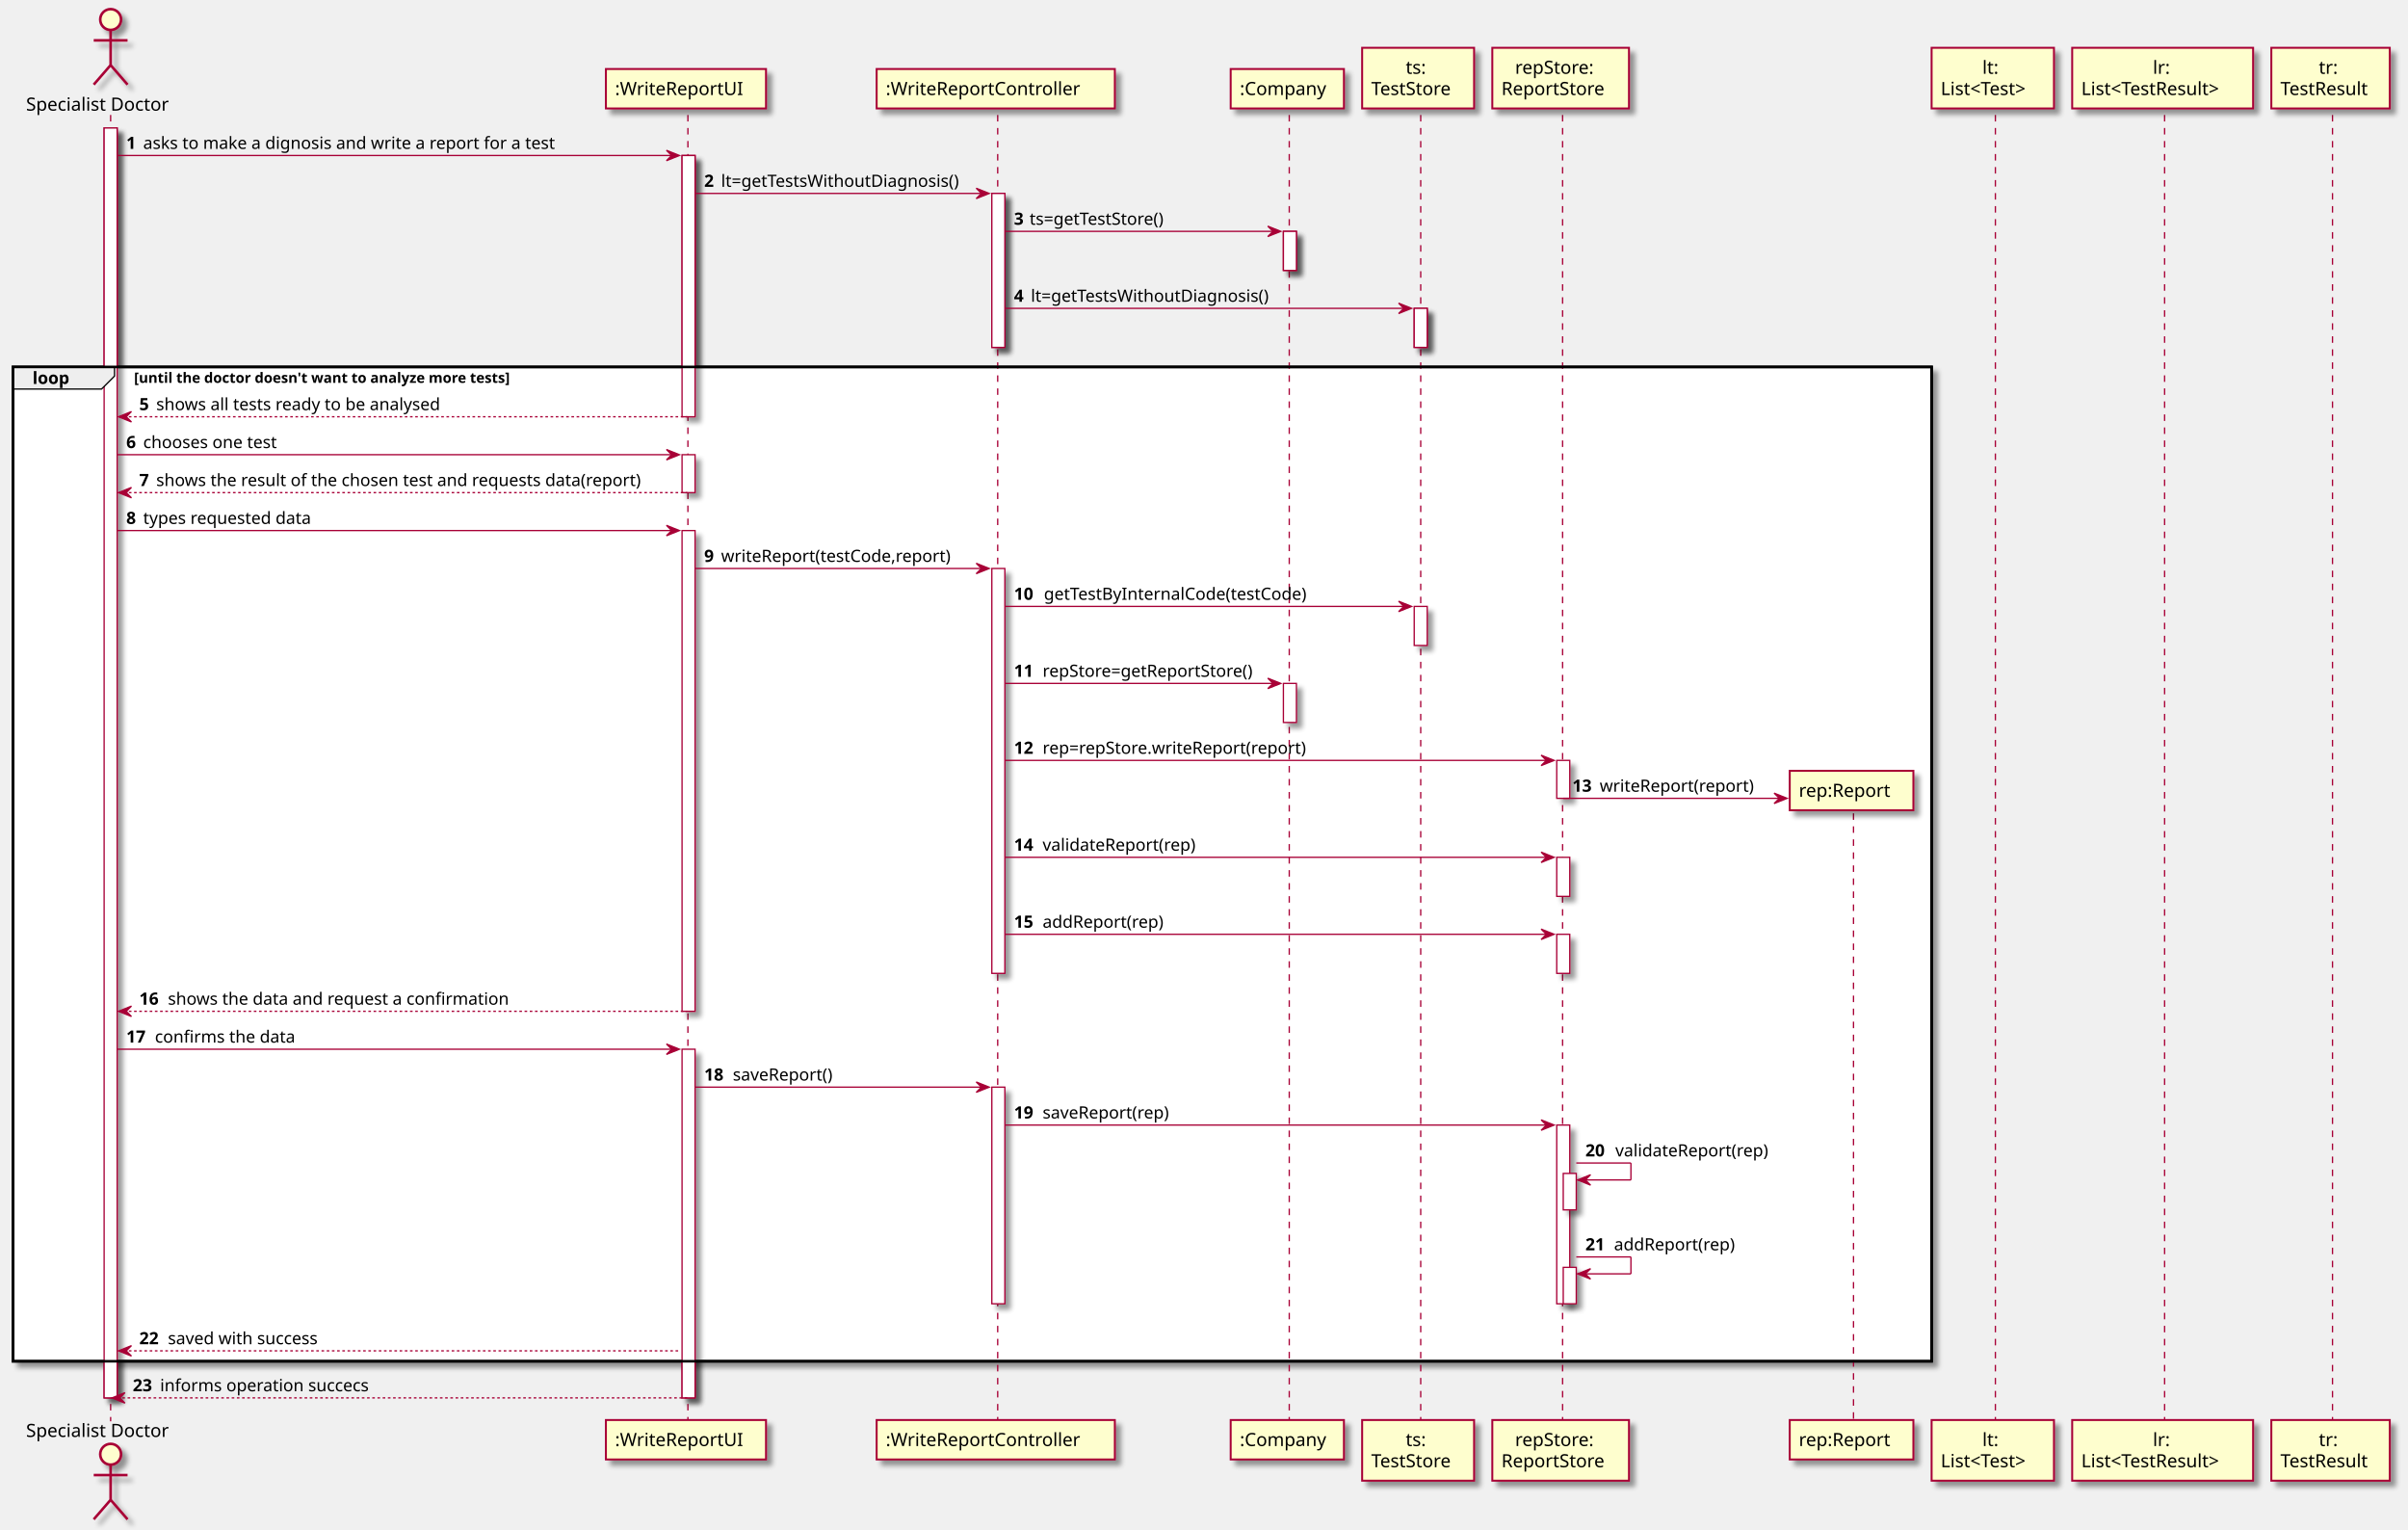
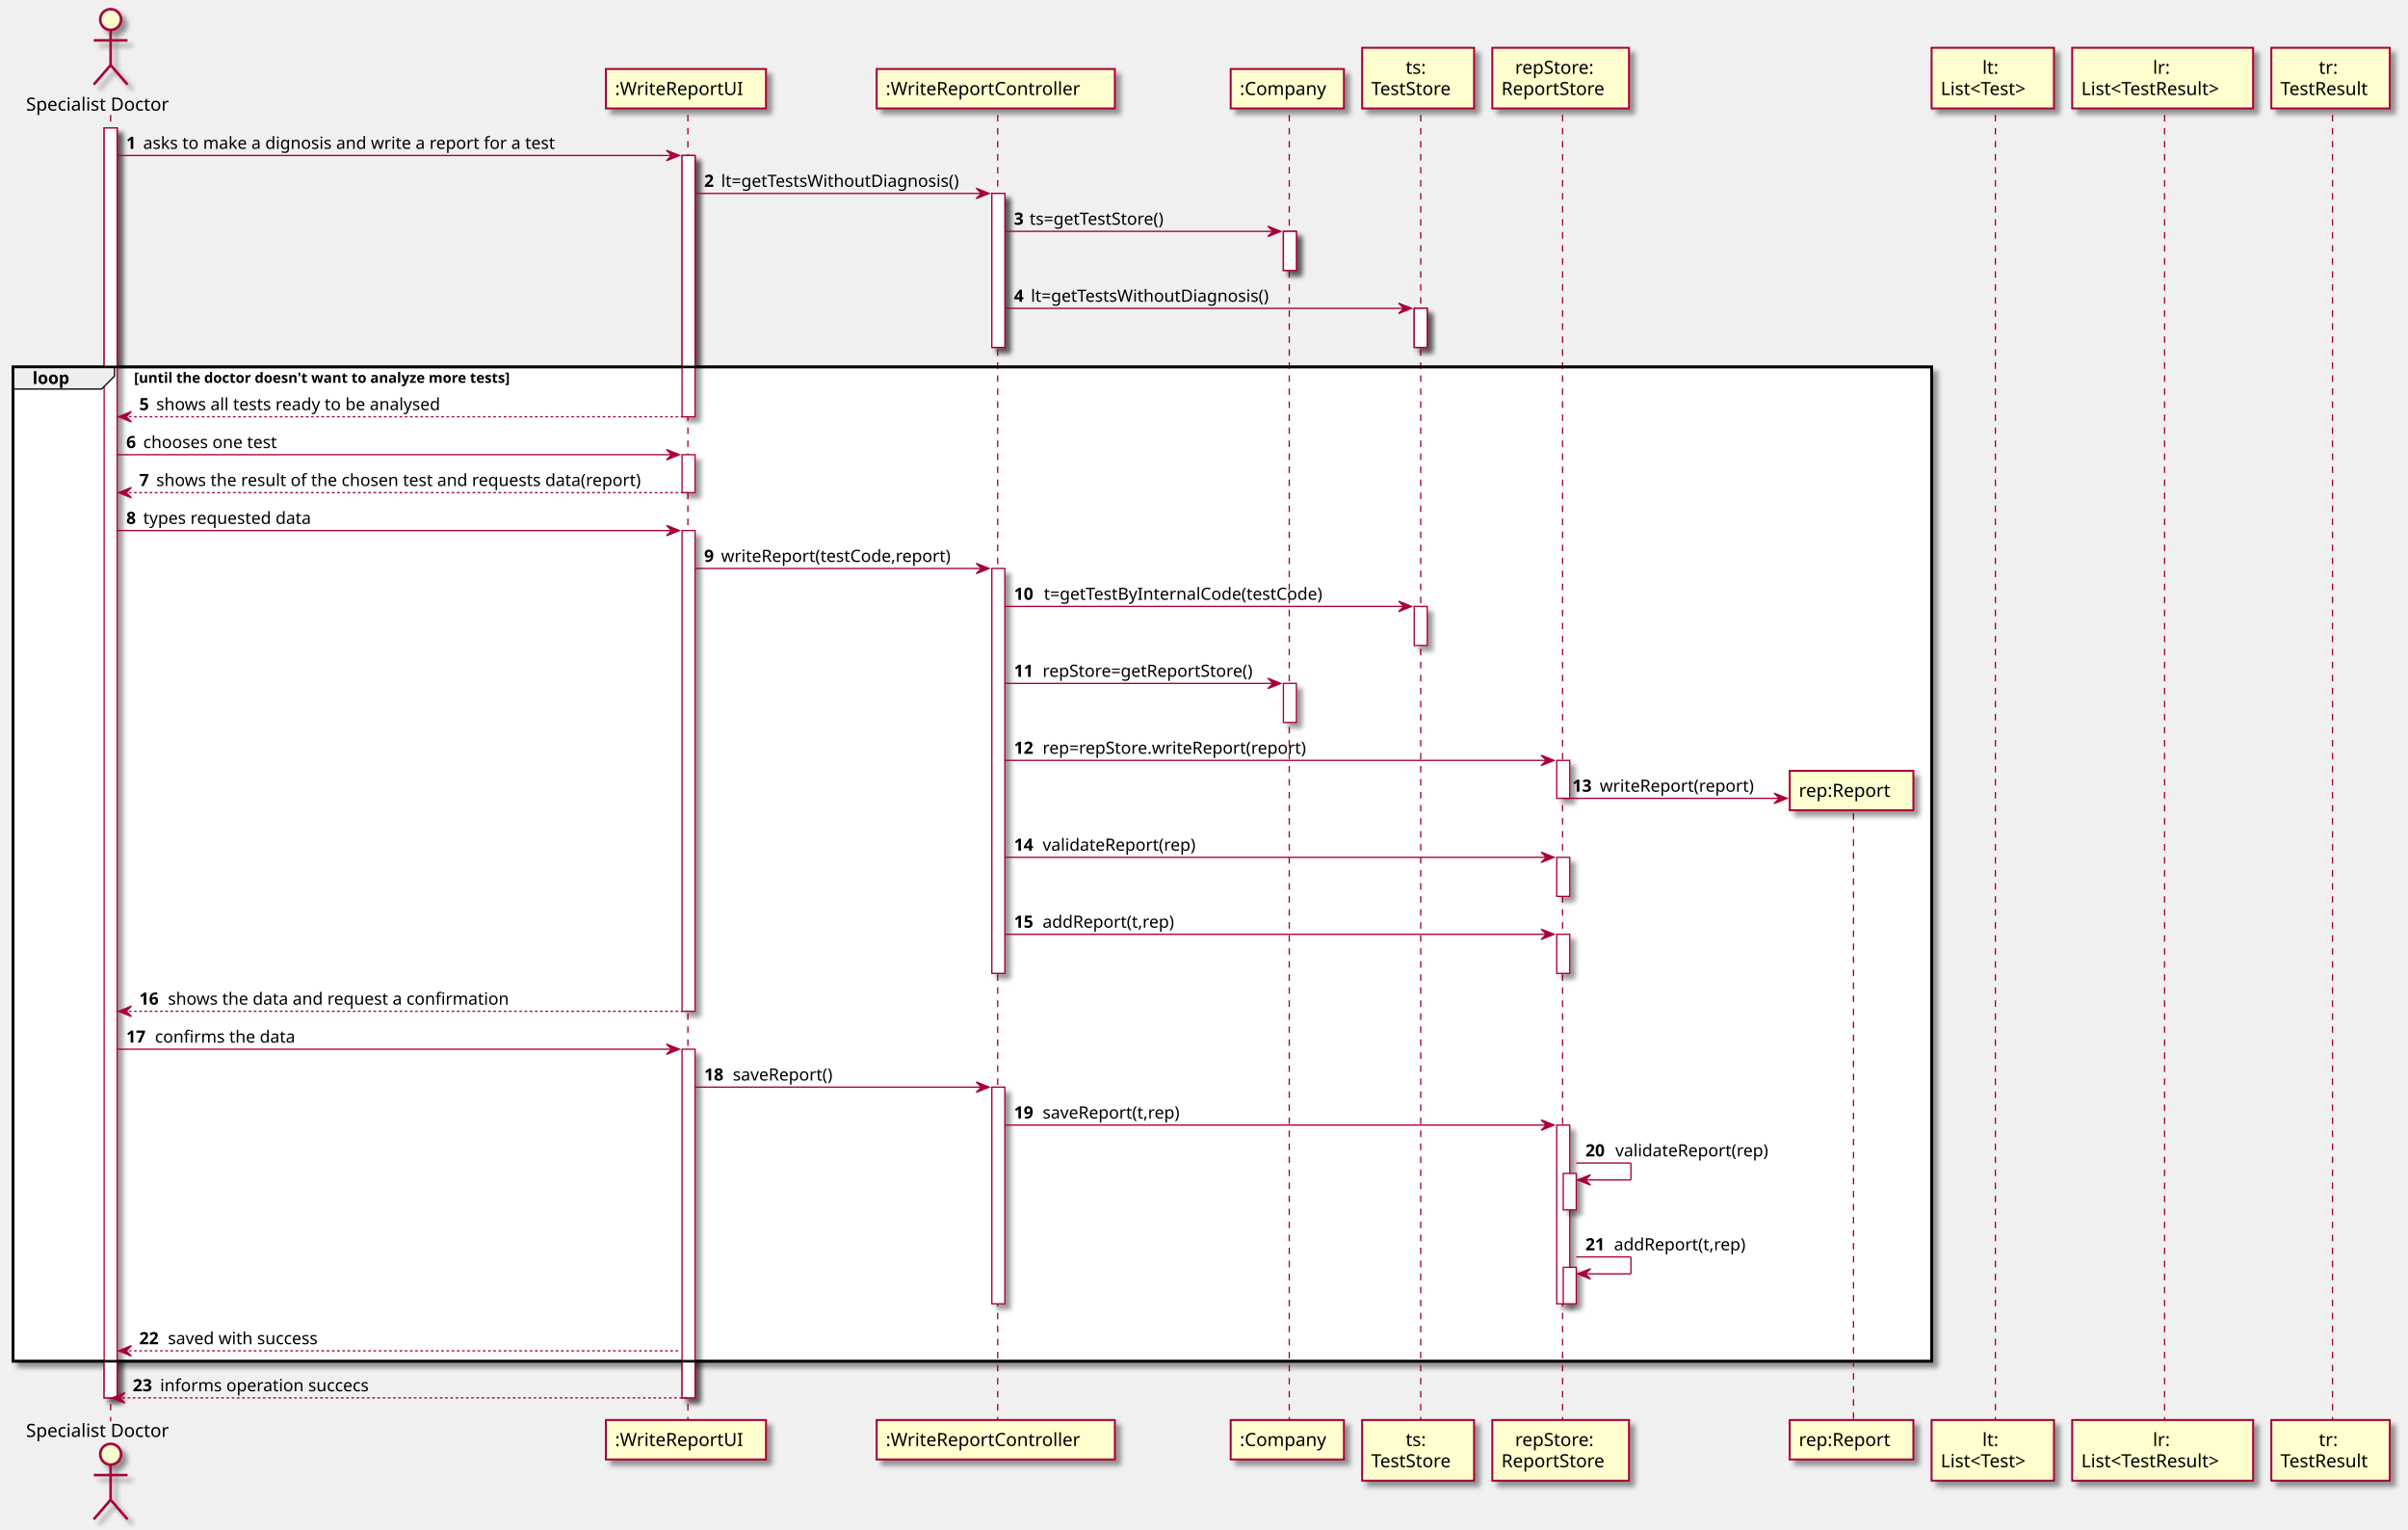
<svg xmlns="http://www.w3.org/2000/svg" contentScriptType="application/ecmascript" contentStyleType="text/css" height="1175px" preserveAspectRatio="none" style="width:1850px;height:1175px;background:#FFFFFF;" version="1.1" viewBox="0 0 1850 1175" width="1850px" zoomAndPan="magnify">
  <defs>
-     <filter height="300%" id="fpc0gj5ghxiig" width="300%" x="-1" y="-1">
+     <filter height="300%" id="f15cogmrwawliv" width="300%" x="-1" y="-1">
      <feGaussianBlur result="blurOut" stdDeviation="2.0" />
      <feColorMatrix in="blurOut" result="blurOut2" type="matrix" values="0 0 0 0 0 0 0 0 0 0 0 0 0 0 0 0 0 0 .4 0" />
      <feOffset dx="4.0" dy="4.0" in="blurOut2" result="blurOut3" />
      <feBlend in="SourceGraphic" in2="blurOut3" mode="normal" />
    </filter>
  </defs>
  <g>
-     <rect fill="#FFFFFF" filter="url(#fpc0gj5ghxiig)" height="975.352" style="stroke:#A80036;stroke-width:1.0;" width="10" x="80" y="98.297" />
-     <rect fill="#FFFFFF" filter="url(#fpc0gj5ghxiig)" height="200.664" style="stroke:#A80036;stroke-width:1.0;" width="10" x="524" y="119.43" />
-     <rect fill="#FFFFFF" filter="url(#fpc0gj5ghxiig)" height="29.133" style="stroke:#A80036;stroke-width:1.0;" width="10" x="524" y="349.227" />
-     <rect fill="#FFFFFF" filter="url(#fpc0gj5ghxiig)" height="369.227" style="stroke:#A80036;stroke-width:1.0;" width="10" x="524" y="407.492" />
-     <rect fill="#FFFFFF" filter="url(#fpc0gj5ghxiig)" height="267.797" style="stroke:#A80036;stroke-width:1.0;" width="10" x="524" y="805.852" />
-     <rect fill="#FFFFFF" filter="url(#fpc0gj5ghxiig)" height="118.266" style="stroke:#A80036;stroke-width:1.0;" width="10" x="762" y="148.562" />
-     <rect fill="#FFFFFF" filter="url(#fpc0gj5ghxiig)" height="310.961" style="stroke:#A80036;stroke-width:1.0;" width="10" x="762" y="436.625" />
-     <rect fill="#FFFFFF" filter="url(#fpc0gj5ghxiig)" height="166.398" style="stroke:#A80036;stroke-width:1.0;" width="10" x="762" y="834.984" />
-     <rect fill="#FFFFFF" filter="url(#fpc0gj5ghxiig)" height="30" style="stroke:#A80036;stroke-width:1.0;" width="10" x="986" y="177.695" />
-     <rect fill="#FFFFFF" filter="url(#fpc0gj5ghxiig)" height="30" style="stroke:#A80036;stroke-width:1.0;" width="10" x="986" y="524.891" />
-     <rect fill="#FFFFFF" filter="url(#fpc0gj5ghxiig)" height="30" style="stroke:#A80036;stroke-width:1.0;" width="10" x="1086.5" y="236.828" />
-     <rect fill="#FFFFFF" filter="url(#fpc0gj5ghxiig)" height="30" style="stroke:#A80036;stroke-width:1.0;" width="10" x="1086.5" y="465.758" />
-     <rect fill="#FFFFFF" filter="url(#fpc0gj5ghxiig)" height="29.133" style="stroke:#A80036;stroke-width:1.0;" width="10" x="1196" y="584.023" />
-     <rect fill="#FFFFFF" filter="url(#fpc0gj5ghxiig)" height="30" style="stroke:#A80036;stroke-width:1.0;" width="10" x="1196" y="658.453" />
-     <rect fill="#FFFFFF" filter="url(#fpc0gj5ghxiig)" height="30" style="stroke:#A80036;stroke-width:1.0;" width="10" x="1196" y="717.586" />
-     <rect fill="#FFFFFF" filter="url(#fpc0gj5ghxiig)" height="137.266" style="stroke:#A80036;stroke-width:1.0;" width="10" x="1196" y="864.117" />
-     <rect fill="#FFFFFF" filter="url(#fpc0gj5ghxiig)" height="28" style="stroke:#A80036;stroke-width:1.0;" width="10" x="1201" y="901.25" />
-     <rect fill="#FFFFFF" filter="url(#fpc0gj5ghxiig)" height="28" style="stroke:#A80036;stroke-width:1.0;" width="10" x="1201" y="973.383" />
-     <rect fill="#FFFFFF" filter="url(#fpc0gj5ghxiig)" height="763.688" style="stroke:#000000;stroke-width:2.0;" width="1474" x="10" y="281.828" />
+     <rect fill="#FFFFFF" filter="url(#f15cogmrwawliv)" height="975.352" style="stroke:#A80036;stroke-width:1.0;" width="10" x="80" y="98.297" />
+     <rect fill="#FFFFFF" filter="url(#f15cogmrwawliv)" height="200.664" style="stroke:#A80036;stroke-width:1.0;" width="10" x="524" y="119.43" />
+     <rect fill="#FFFFFF" filter="url(#f15cogmrwawliv)" height="29.133" style="stroke:#A80036;stroke-width:1.0;" width="10" x="524" y="349.227" />
+     <rect fill="#FFFFFF" filter="url(#f15cogmrwawliv)" height="369.227" style="stroke:#A80036;stroke-width:1.0;" width="10" x="524" y="407.492" />
+     <rect fill="#FFFFFF" filter="url(#f15cogmrwawliv)" height="267.797" style="stroke:#A80036;stroke-width:1.0;" width="10" x="524" y="805.852" />
+     <rect fill="#FFFFFF" filter="url(#f15cogmrwawliv)" height="118.266" style="stroke:#A80036;stroke-width:1.0;" width="10" x="762" y="148.562" />
+     <rect fill="#FFFFFF" filter="url(#f15cogmrwawliv)" height="310.961" style="stroke:#A80036;stroke-width:1.0;" width="10" x="762" y="436.625" />
+     <rect fill="#FFFFFF" filter="url(#f15cogmrwawliv)" height="166.398" style="stroke:#A80036;stroke-width:1.0;" width="10" x="762" y="834.984" />
+     <rect fill="#FFFFFF" filter="url(#f15cogmrwawliv)" height="30" style="stroke:#A80036;stroke-width:1.0;" width="10" x="986" y="177.695" />
+     <rect fill="#FFFFFF" filter="url(#f15cogmrwawliv)" height="30" style="stroke:#A80036;stroke-width:1.0;" width="10" x="986" y="524.891" />
+     <rect fill="#FFFFFF" filter="url(#f15cogmrwawliv)" height="30" style="stroke:#A80036;stroke-width:1.0;" width="10" x="1086.5" y="236.828" />
+     <rect fill="#FFFFFF" filter="url(#f15cogmrwawliv)" height="30" style="stroke:#A80036;stroke-width:1.0;" width="10" x="1086.5" y="465.758" />
+     <rect fill="#FFFFFF" filter="url(#f15cogmrwawliv)" height="29.133" style="stroke:#A80036;stroke-width:1.0;" width="10" x="1196" y="584.023" />
+     <rect fill="#FFFFFF" filter="url(#f15cogmrwawliv)" height="30" style="stroke:#A80036;stroke-width:1.0;" width="10" x="1196" y="658.453" />
+     <rect fill="#FFFFFF" filter="url(#f15cogmrwawliv)" height="30" style="stroke:#A80036;stroke-width:1.0;" width="10" x="1196" y="717.586" />
+     <rect fill="#FFFFFF" filter="url(#f15cogmrwawliv)" height="137.266" style="stroke:#A80036;stroke-width:1.0;" width="10" x="1196" y="864.117" />
+     <rect fill="#FFFFFF" filter="url(#f15cogmrwawliv)" height="28" style="stroke:#A80036;stroke-width:1.0;" width="10" x="1201" y="901.25" />
+     <rect fill="#FFFFFF" filter="url(#f15cogmrwawliv)" height="28" style="stroke:#A80036;stroke-width:1.0;" width="10" x="1201" y="973.383" />
+     <rect fill="#FFFFFF" filter="url(#f15cogmrwawliv)" height="763.688" style="stroke:#000000;stroke-width:2.0;" width="1474" x="10" y="281.828" />
    <line style="stroke:#A80036;stroke-width:1.0;stroke-dasharray:5.0,5.0;" x1="85" x2="85" y1="88.297" y2="1091.648" />
    <line style="stroke:#A80036;stroke-width:1.0;stroke-dasharray:5.0,5.0;" x1="528.5" x2="528.5" y1="88.297" y2="1091.648" />
    <line style="stroke:#A80036;stroke-width:1.0;stroke-dasharray:5.0,5.0;" x1="766.5" x2="766.5" y1="88.297" y2="1091.648" />
    <line style="stroke:#A80036;stroke-width:1.0;stroke-dasharray:5.0,5.0;" x1="990.5" x2="990.5" y1="88.297" y2="1091.648" />
    <line style="stroke:#A80036;stroke-width:1.0;stroke-dasharray:5.0,5.0;" x1="1091.5" x2="1091.5" y1="88.297" y2="1091.648" />
    <line style="stroke:#A80036;stroke-width:1.0;stroke-dasharray:5.0,5.0;" x1="1200.5" x2="1200.5" y1="88.297" y2="1091.648" />
    <line style="stroke:#A80036;stroke-width:1.0;stroke-dasharray:5.0,5.0;" x1="1424" x2="1424" y1="624.672" y2="1091.648" />
    <line style="stroke:#A80036;stroke-width:1.0;stroke-dasharray:5.0,5.0;" x1="1533" x2="1533" y1="88.297" y2="1091.648" />
    <line style="stroke:#A80036;stroke-width:1.0;stroke-dasharray:5.0,5.0;" x1="1663" x2="1663" y1="88.297" y2="1091.648" />
    <line style="stroke:#A80036;stroke-width:1.0;stroke-dasharray:5.0,5.0;" x1="1792" x2="1792" y1="88.297" y2="1091.648" />
    <text fill="#000000" font-family="sans-serif" font-size="14" lengthAdjust="spacing" textLength="124" x="20" y="84.995">Specialist Doctor</text>
-     <ellipse cx="85" cy="15" fill="#FEFECE" filter="url(#fpc0gj5ghxiig)" rx="8" ry="8" style="stroke:#A80036;stroke-width:2.0;" />
-     <path d="M85,23 L85,50 M72,31 L98,31 M85,50 L72,65 M85,50 L98,65 " fill="none" filter="url(#fpc0gj5ghxiig)" style="stroke:#A80036;stroke-width:2.0;" />
+     <ellipse cx="85" cy="15" fill="#FEFECE" filter="url(#f15cogmrwawliv)" rx="8" ry="8" style="stroke:#A80036;stroke-width:2.0;" />
+     <path d="M85,23 L85,50 M72,31 L98,31 M85,50 L72,65 M85,50 L98,65 " fill="none" filter="url(#f15cogmrwawliv)" style="stroke:#A80036;stroke-width:2.0;" />
    <text fill="#000000" font-family="sans-serif" font-size="14" lengthAdjust="spacing" textLength="124" x="20" y="1103.644">Specialist Doctor</text>
-     <ellipse cx="85" cy="1116.945" fill="#FEFECE" filter="url(#fpc0gj5ghxiig)" rx="8" ry="8" style="stroke:#A80036;stroke-width:2.0;" />
-     <path d="M85,1124.945 L85,1151.945 M72,1132.945 L98,1132.945 M85,1151.945 L72,1166.945 M85,1151.945 L98,1166.945 " fill="none" filter="url(#fpc0gj5ghxiig)" style="stroke:#A80036;stroke-width:2.0;" />
-     <rect fill="#FEFECE" filter="url(#fpc0gj5ghxiig)" height="30.297" style="stroke:#A80036;stroke-width:1.5;" width="123" x="465.5" y="53" />
+     <ellipse cx="85" cy="1116.945" fill="#FEFECE" filter="url(#f15cogmrwawliv)" rx="8" ry="8" style="stroke:#A80036;stroke-width:2.0;" />
+     <path d="M85,1124.945 L85,1151.945 M72,1132.945 L98,1132.945 M85,1151.945 L72,1166.945 M85,1151.945 L98,1166.945 " fill="none" filter="url(#f15cogmrwawliv)" style="stroke:#A80036;stroke-width:2.0;" />
+     <rect fill="#FEFECE" filter="url(#f15cogmrwawliv)" height="30.297" style="stroke:#A80036;stroke-width:1.5;" width="123" x="465.5" y="53" />
    <text fill="#000000" font-family="sans-serif" font-size="14" lengthAdjust="spacing" textLength="109" x="472.5" y="72.995">:WriteReportUI</text>
-     <rect fill="#FEFECE" filter="url(#fpc0gj5ghxiig)" height="30.297" style="stroke:#A80036;stroke-width:1.5;" width="123" x="465.5" y="1090.648" />
+     <rect fill="#FEFECE" filter="url(#f15cogmrwawliv)" height="30.297" style="stroke:#A80036;stroke-width:1.5;" width="123" x="465.5" y="1090.648" />
    <text fill="#000000" font-family="sans-serif" font-size="14" lengthAdjust="spacing" textLength="109" x="472.5" y="1110.644">:WriteReportUI</text>
-     <rect fill="#FEFECE" filter="url(#fpc0gj5ghxiig)" height="30.297" style="stroke:#A80036;stroke-width:1.5;" width="183" x="673.5" y="53" />
+     <rect fill="#FEFECE" filter="url(#f15cogmrwawliv)" height="30.297" style="stroke:#A80036;stroke-width:1.5;" width="183" x="673.5" y="53" />
    <text fill="#000000" font-family="sans-serif" font-size="14" lengthAdjust="spacing" textLength="169" x="680.5" y="72.995">:WriteReportController</text>
-     <rect fill="#FEFECE" filter="url(#fpc0gj5ghxiig)" height="30.297" style="stroke:#A80036;stroke-width:1.5;" width="183" x="673.5" y="1090.648" />
+     <rect fill="#FEFECE" filter="url(#f15cogmrwawliv)" height="30.297" style="stroke:#A80036;stroke-width:1.5;" width="183" x="673.5" y="1090.648" />
    <text fill="#000000" font-family="sans-serif" font-size="14" lengthAdjust="spacing" textLength="169" x="680.5" y="1110.644">:WriteReportController</text>
-     <rect fill="#FEFECE" filter="url(#fpc0gj5ghxiig)" height="30.297" style="stroke:#A80036;stroke-width:1.5;" width="87" x="945.5" y="53" />
+     <rect fill="#FEFECE" filter="url(#f15cogmrwawliv)" height="30.297" style="stroke:#A80036;stroke-width:1.5;" width="87" x="945.5" y="53" />
    <text fill="#000000" font-family="sans-serif" font-size="14" lengthAdjust="spacing" textLength="73" x="952.5" y="72.995">:Company</text>
-     <rect fill="#FEFECE" filter="url(#fpc0gj5ghxiig)" height="30.297" style="stroke:#A80036;stroke-width:1.5;" width="87" x="945.5" y="1090.648" />
+     <rect fill="#FEFECE" filter="url(#f15cogmrwawliv)" height="30.297" style="stroke:#A80036;stroke-width:1.5;" width="87" x="945.5" y="1090.648" />
    <text fill="#000000" font-family="sans-serif" font-size="14" lengthAdjust="spacing" textLength="73" x="952.5" y="1110.644">:Company</text>
-     <rect fill="#FEFECE" filter="url(#fpc0gj5ghxiig)" height="46.594" style="stroke:#A80036;stroke-width:1.5;" width="86" x="1046.5" y="36.703" />
+     <rect fill="#FEFECE" filter="url(#f15cogmrwawliv)" height="46.594" style="stroke:#A80036;stroke-width:1.5;" width="86" x="1046.5" y="36.703" />
    <text fill="#000000" font-family="sans-serif" font-size="14" lengthAdjust="spacing" textLength="19" x="1080" y="56.698">ts:</text>
    <text fill="#000000" font-family="sans-serif" font-size="14" lengthAdjust="spacing" textLength="72" x="1053.5" y="72.995">TestStore</text>
-     <rect fill="#FEFECE" filter="url(#fpc0gj5ghxiig)" height="46.594" style="stroke:#A80036;stroke-width:1.5;" width="86" x="1046.5" y="1090.648" />
+     <rect fill="#FEFECE" filter="url(#f15cogmrwawliv)" height="46.594" style="stroke:#A80036;stroke-width:1.5;" width="86" x="1046.5" y="1090.648" />
    <text fill="#000000" font-family="sans-serif" font-size="14" lengthAdjust="spacing" textLength="19" x="1080" y="1110.644">ts:</text>
    <text fill="#000000" font-family="sans-serif" font-size="14" lengthAdjust="spacing" textLength="72" x="1053.5" y="1126.94">TestStore</text>
-     <rect fill="#FEFECE" filter="url(#fpc0gj5ghxiig)" height="46.594" style="stroke:#A80036;stroke-width:1.5;" width="105" x="1146.5" y="36.703" />
+     <rect fill="#FEFECE" filter="url(#f15cogmrwawliv)" height="46.594" style="stroke:#A80036;stroke-width:1.5;" width="105" x="1146.5" y="36.703" />
    <text fill="#000000" font-family="sans-serif" font-size="14" lengthAdjust="spacing" textLength="70" x="1164" y="56.698">repStore:</text>
    <text fill="#000000" font-family="sans-serif" font-size="14" lengthAdjust="spacing" textLength="91" x="1153.5" y="72.995">ReportStore</text>
-     <rect fill="#FEFECE" filter="url(#fpc0gj5ghxiig)" height="46.594" style="stroke:#A80036;stroke-width:1.5;" width="105" x="1146.5" y="1090.648" />
+     <rect fill="#FEFECE" filter="url(#f15cogmrwawliv)" height="46.594" style="stroke:#A80036;stroke-width:1.5;" width="105" x="1146.5" y="1090.648" />
    <text fill="#000000" font-family="sans-serif" font-size="14" lengthAdjust="spacing" textLength="70" x="1164" y="1110.644">repStore:</text>
    <text fill="#000000" font-family="sans-serif" font-size="14" lengthAdjust="spacing" textLength="91" x="1153.5" y="1126.94">ReportStore</text>
-     <rect fill="#FEFECE" filter="url(#fpc0gj5ghxiig)" height="30.297" style="stroke:#A80036;stroke-width:1.5;" width="95" x="1375" y="1090.648" />
+     <rect fill="#FEFECE" filter="url(#f15cogmrwawliv)" height="30.297" style="stroke:#A80036;stroke-width:1.5;" width="95" x="1375" y="1090.648" />
    <text fill="#000000" font-family="sans-serif" font-size="14" lengthAdjust="spacing" textLength="81" x="1382" y="1110.644">rep:Report</text>
-     <rect fill="#FEFECE" filter="url(#fpc0gj5ghxiig)" height="46.594" style="stroke:#A80036;stroke-width:1.5;" width="94" x="1484" y="36.703" />
+     <rect fill="#FEFECE" filter="url(#f15cogmrwawliv)" height="46.594" style="stroke:#A80036;stroke-width:1.5;" width="94" x="1484" y="36.703" />
    <text fill="#000000" font-family="sans-serif" font-size="14" lengthAdjust="spacing" textLength="16" x="1523" y="56.698">lt:</text>
    <text fill="#000000" font-family="sans-serif" font-size="14" lengthAdjust="spacing" textLength="80" x="1491" y="72.995">List&lt;Test&gt;</text>
-     <rect fill="#FEFECE" filter="url(#fpc0gj5ghxiig)" height="46.594" style="stroke:#A80036;stroke-width:1.5;" width="94" x="1484" y="1090.648" />
+     <rect fill="#FEFECE" filter="url(#f15cogmrwawliv)" height="46.594" style="stroke:#A80036;stroke-width:1.5;" width="94" x="1484" y="1090.648" />
    <text fill="#000000" font-family="sans-serif" font-size="14" lengthAdjust="spacing" textLength="16" x="1523" y="1110.644">lt:</text>
    <text fill="#000000" font-family="sans-serif" font-size="14" lengthAdjust="spacing" textLength="80" x="1491" y="1126.94">List&lt;Test&gt;</text>
-     <rect fill="#FEFECE" filter="url(#fpc0gj5ghxiig)" height="46.594" style="stroke:#A80036;stroke-width:1.5;" width="139" x="1592" y="36.703" />
+     <rect fill="#FEFECE" filter="url(#f15cogmrwawliv)" height="46.594" style="stroke:#A80036;stroke-width:1.5;" width="139" x="1592" y="36.703" />
    <text fill="#000000" font-family="sans-serif" font-size="14" lengthAdjust="spacing" textLength="15" x="1654" y="56.698">lr:</text>
    <text fill="#000000" font-family="sans-serif" font-size="14" lengthAdjust="spacing" textLength="125" x="1599" y="72.995">List&lt;TestResult&gt;</text>
-     <rect fill="#FEFECE" filter="url(#fpc0gj5ghxiig)" height="46.594" style="stroke:#A80036;stroke-width:1.5;" width="139" x="1592" y="1090.648" />
+     <rect fill="#FEFECE" filter="url(#f15cogmrwawliv)" height="46.594" style="stroke:#A80036;stroke-width:1.5;" width="139" x="1592" y="1090.648" />
    <text fill="#000000" font-family="sans-serif" font-size="14" lengthAdjust="spacing" textLength="15" x="1654" y="1110.644">lr:</text>
    <text fill="#000000" font-family="sans-serif" font-size="14" lengthAdjust="spacing" textLength="125" x="1599" y="1126.94">List&lt;TestResult&gt;</text>
-     <rect fill="#FEFECE" filter="url(#fpc0gj5ghxiig)" height="46.594" style="stroke:#A80036;stroke-width:1.5;" width="91" x="1745" y="36.703" />
+     <rect fill="#FEFECE" filter="url(#f15cogmrwawliv)" height="46.594" style="stroke:#A80036;stroke-width:1.5;" width="91" x="1745" y="36.703" />
    <text fill="#000000" font-family="sans-serif" font-size="14" lengthAdjust="spacing" textLength="18" x="1781.5" y="56.698">tr:</text>
    <text fill="#000000" font-family="sans-serif" font-size="14" lengthAdjust="spacing" textLength="77" x="1752" y="72.995">TestResult</text>
-     <rect fill="#FEFECE" filter="url(#fpc0gj5ghxiig)" height="46.594" style="stroke:#A80036;stroke-width:1.5;" width="91" x="1745" y="1090.648" />
+     <rect fill="#FEFECE" filter="url(#f15cogmrwawliv)" height="46.594" style="stroke:#A80036;stroke-width:1.5;" width="91" x="1745" y="1090.648" />
    <text fill="#000000" font-family="sans-serif" font-size="14" lengthAdjust="spacing" textLength="18" x="1781.5" y="1110.644">tr:</text>
    <text fill="#000000" font-family="sans-serif" font-size="14" lengthAdjust="spacing" textLength="77" x="1752" y="1126.94">TestResult</text>
-     <rect fill="#FFFFFF" filter="url(#fpc0gj5ghxiig)" height="975.352" style="stroke:#A80036;stroke-width:1.0;" width="10" x="80" y="98.297" />
-     <rect fill="#FFFFFF" filter="url(#fpc0gj5ghxiig)" height="200.664" style="stroke:#A80036;stroke-width:1.0;" width="10" x="524" y="119.43" />
-     <rect fill="#FFFFFF" filter="url(#fpc0gj5ghxiig)" height="29.133" style="stroke:#A80036;stroke-width:1.0;" width="10" x="524" y="349.227" />
-     <rect fill="#FFFFFF" filter="url(#fpc0gj5ghxiig)" height="369.227" style="stroke:#A80036;stroke-width:1.0;" width="10" x="524" y="407.492" />
-     <rect fill="#FFFFFF" filter="url(#fpc0gj5ghxiig)" height="267.797" style="stroke:#A80036;stroke-width:1.0;" width="10" x="524" y="805.852" />
-     <rect fill="#FFFFFF" filter="url(#fpc0gj5ghxiig)" height="118.266" style="stroke:#A80036;stroke-width:1.0;" width="10" x="762" y="148.562" />
-     <rect fill="#FFFFFF" filter="url(#fpc0gj5ghxiig)" height="310.961" style="stroke:#A80036;stroke-width:1.0;" width="10" x="762" y="436.625" />
-     <rect fill="#FFFFFF" filter="url(#fpc0gj5ghxiig)" height="166.398" style="stroke:#A80036;stroke-width:1.0;" width="10" x="762" y="834.984" />
-     <rect fill="#FFFFFF" filter="url(#fpc0gj5ghxiig)" height="30" style="stroke:#A80036;stroke-width:1.0;" width="10" x="986" y="177.695" />
-     <rect fill="#FFFFFF" filter="url(#fpc0gj5ghxiig)" height="30" style="stroke:#A80036;stroke-width:1.0;" width="10" x="986" y="524.891" />
-     <rect fill="#FFFFFF" filter="url(#fpc0gj5ghxiig)" height="30" style="stroke:#A80036;stroke-width:1.0;" width="10" x="1086.5" y="236.828" />
-     <rect fill="#FFFFFF" filter="url(#fpc0gj5ghxiig)" height="30" style="stroke:#A80036;stroke-width:1.0;" width="10" x="1086.5" y="465.758" />
-     <rect fill="#FFFFFF" filter="url(#fpc0gj5ghxiig)" height="29.133" style="stroke:#A80036;stroke-width:1.0;" width="10" x="1196" y="584.023" />
-     <rect fill="#FFFFFF" filter="url(#fpc0gj5ghxiig)" height="30" style="stroke:#A80036;stroke-width:1.0;" width="10" x="1196" y="658.453" />
-     <rect fill="#FFFFFF" filter="url(#fpc0gj5ghxiig)" height="30" style="stroke:#A80036;stroke-width:1.0;" width="10" x="1196" y="717.586" />
-     <rect fill="#FFFFFF" filter="url(#fpc0gj5ghxiig)" height="137.266" style="stroke:#A80036;stroke-width:1.0;" width="10" x="1196" y="864.117" />
-     <rect fill="#FFFFFF" filter="url(#fpc0gj5ghxiig)" height="28" style="stroke:#A80036;stroke-width:1.0;" width="10" x="1201" y="901.25" />
-     <rect fill="#FFFFFF" filter="url(#fpc0gj5ghxiig)" height="28" style="stroke:#A80036;stroke-width:1.0;" width="10" x="1201" y="973.383" />
+     <rect fill="#FFFFFF" filter="url(#f15cogmrwawliv)" height="975.352" style="stroke:#A80036;stroke-width:1.0;" width="10" x="80" y="98.297" />
+     <rect fill="#FFFFFF" filter="url(#f15cogmrwawliv)" height="200.664" style="stroke:#A80036;stroke-width:1.0;" width="10" x="524" y="119.43" />
+     <rect fill="#FFFFFF" filter="url(#f15cogmrwawliv)" height="29.133" style="stroke:#A80036;stroke-width:1.0;" width="10" x="524" y="349.227" />
+     <rect fill="#FFFFFF" filter="url(#f15cogmrwawliv)" height="369.227" style="stroke:#A80036;stroke-width:1.0;" width="10" x="524" y="407.492" />
+     <rect fill="#FFFFFF" filter="url(#f15cogmrwawliv)" height="267.797" style="stroke:#A80036;stroke-width:1.0;" width="10" x="524" y="805.852" />
+     <rect fill="#FFFFFF" filter="url(#f15cogmrwawliv)" height="118.266" style="stroke:#A80036;stroke-width:1.0;" width="10" x="762" y="148.562" />
+     <rect fill="#FFFFFF" filter="url(#f15cogmrwawliv)" height="310.961" style="stroke:#A80036;stroke-width:1.0;" width="10" x="762" y="436.625" />
+     <rect fill="#FFFFFF" filter="url(#f15cogmrwawliv)" height="166.398" style="stroke:#A80036;stroke-width:1.0;" width="10" x="762" y="834.984" />
+     <rect fill="#FFFFFF" filter="url(#f15cogmrwawliv)" height="30" style="stroke:#A80036;stroke-width:1.0;" width="10" x="986" y="177.695" />
+     <rect fill="#FFFFFF" filter="url(#f15cogmrwawliv)" height="30" style="stroke:#A80036;stroke-width:1.0;" width="10" x="986" y="524.891" />
+     <rect fill="#FFFFFF" filter="url(#f15cogmrwawliv)" height="30" style="stroke:#A80036;stroke-width:1.0;" width="10" x="1086.5" y="236.828" />
+     <rect fill="#FFFFFF" filter="url(#f15cogmrwawliv)" height="30" style="stroke:#A80036;stroke-width:1.0;" width="10" x="1086.5" y="465.758" />
+     <rect fill="#FFFFFF" filter="url(#f15cogmrwawliv)" height="29.133" style="stroke:#A80036;stroke-width:1.0;" width="10" x="1196" y="584.023" />
+     <rect fill="#FFFFFF" filter="url(#f15cogmrwawliv)" height="30" style="stroke:#A80036;stroke-width:1.0;" width="10" x="1196" y="658.453" />
+     <rect fill="#FFFFFF" filter="url(#f15cogmrwawliv)" height="30" style="stroke:#A80036;stroke-width:1.0;" width="10" x="1196" y="717.586" />
+     <rect fill="#FFFFFF" filter="url(#f15cogmrwawliv)" height="137.266" style="stroke:#A80036;stroke-width:1.0;" width="10" x="1196" y="864.117" />
+     <rect fill="#FFFFFF" filter="url(#f15cogmrwawliv)" height="28" style="stroke:#A80036;stroke-width:1.0;" width="10" x="1201" y="901.25" />
+     <rect fill="#FFFFFF" filter="url(#f15cogmrwawliv)" height="28" style="stroke:#A80036;stroke-width:1.0;" width="10" x="1201" y="973.383" />
    <polygon fill="#A80036" points="512,115.43,522,119.43,512,123.43,516,119.43" style="stroke:#A80036;stroke-width:1.0;" />
    <line style="stroke:#A80036;stroke-width:1.0;" x1="90" x2="518" y1="119.43" y2="119.43" />
    <text fill="#000000" font-family="sans-serif" font-size="13" font-weight="bold" lengthAdjust="spacing" textLength="9" x="97" y="114.364">1</text>
    <text fill="#000000" font-family="sans-serif" font-size="13" lengthAdjust="spacing" textLength="336" x="110" y="114.364">asks to make a dignosis and write a report for a test</text>
    <polygon fill="#A80036" points="750,144.562,760,148.562,750,152.562,754,148.562" style="stroke:#A80036;stroke-width:1.0;" />
    <line style="stroke:#A80036;stroke-width:1.0;" x1="534" x2="756" y1="148.562" y2="148.562" />
    <text fill="#000000" font-family="sans-serif" font-size="13" font-weight="bold" lengthAdjust="spacing" textLength="9" x="541" y="143.497">2</text>
    <text fill="#000000" font-family="sans-serif" font-size="13" lengthAdjust="spacing" textLength="196" x="554" y="143.497">lt=getTestsWithoutDiagnosis()</text>
    <polygon fill="#A80036" points="974,173.695,984,177.695,974,181.695,978,177.695" style="stroke:#A80036;stroke-width:1.0;" />
    <line style="stroke:#A80036;stroke-width:1.0;" x1="772" x2="980" y1="177.695" y2="177.695" />
    <text fill="#000000" font-family="sans-serif" font-size="13" font-weight="bold" lengthAdjust="spacing" textLength="8" x="779" y="172.629">3</text>
    <text fill="#000000" font-family="sans-serif" font-size="13" lengthAdjust="spacing" textLength="115" x="791" y="172.629">ts=getTestStore()</text>
    <polygon fill="#A80036" points="1074.5,232.828,1084.5,236.828,1074.5,240.828,1078.5,236.828" style="stroke:#A80036;stroke-width:1.0;" />
    <line style="stroke:#A80036;stroke-width:1.0;" x1="772" x2="1080.5" y1="236.828" y2="236.828" />
    <text fill="#000000" font-family="sans-serif" font-size="13" font-weight="bold" lengthAdjust="spacing" textLength="9" x="779" y="231.762">4</text>
    <text fill="#000000" font-family="sans-serif" font-size="13" lengthAdjust="spacing" textLength="196" x="792" y="231.762">lt=getTestsWithoutDiagnosis()</text>
    <path d="M10,281.828 L88,281.828 L88,288.828 L78,298.828 L10,298.828 L10,281.828 " fill="#EEEEEE" style="stroke:#000000;stroke-width:1.0;" />
    <rect fill="none" height="763.688" style="stroke:#000000;stroke-width:2.0;" width="1474" x="10" y="281.828" />
    <text fill="#000000" font-family="sans-serif" font-size="13" font-weight="bold" lengthAdjust="spacing" textLength="33" x="25" y="294.895">loop</text>
    <text fill="#000000" font-family="sans-serif" font-size="11" font-weight="bold" lengthAdjust="spacing" textLength="362" x="103" y="294.039">[until the doctor doesn't want to analyze more tests]</text>
    <polygon fill="#A80036" points="101,316.094,91,320.094,101,324.094,97,320.094" style="stroke:#A80036;stroke-width:1.0;" />
    <line style="stroke:#A80036;stroke-width:1.0;stroke-dasharray:2.0,2.0;" x1="95" x2="528" y1="320.094" y2="320.094" />
    <text fill="#000000" font-family="sans-serif" font-size="13" font-weight="bold" lengthAdjust="spacing" textLength="9" x="107" y="315.028">5</text>
    <text fill="#000000" font-family="sans-serif" font-size="13" lengthAdjust="spacing" textLength="235" x="120" y="315.028">shows all tests ready to be analysed</text>
    <polygon fill="#A80036" points="512,345.227,522,349.227,512,353.227,516,349.227" style="stroke:#A80036;stroke-width:1.0;" />
    <line style="stroke:#A80036;stroke-width:1.0;" x1="90" x2="518" y1="349.227" y2="349.227" />
    <text fill="#000000" font-family="sans-serif" font-size="13" font-weight="bold" lengthAdjust="spacing" textLength="9" x="97" y="344.161">6</text>
    <text fill="#000000" font-family="sans-serif" font-size="13" lengthAdjust="spacing" textLength="110" x="110" y="344.161">chooses one test</text>
    <polygon fill="#A80036" points="101,374.359,91,378.359,101,382.359,97,378.359" style="stroke:#A80036;stroke-width:1.0;" />
    <line style="stroke:#A80036;stroke-width:1.0;stroke-dasharray:2.0,2.0;" x1="95" x2="528" y1="378.359" y2="378.359" />
    <text fill="#000000" font-family="sans-serif" font-size="13" font-weight="bold" lengthAdjust="spacing" textLength="9" x="107" y="373.293">7</text>
    <text fill="#000000" font-family="sans-serif" font-size="13" lengthAdjust="spacing" textLength="397" x="120" y="373.293">shows the result of the chosen test and requests data(report)</text>
    <polygon fill="#A80036" points="512,403.492,522,407.492,512,411.492,516,407.492" style="stroke:#A80036;stroke-width:1.0;" />
    <line style="stroke:#A80036;stroke-width:1.0;" x1="90" x2="518" y1="407.492" y2="407.492" />
    <text fill="#000000" font-family="sans-serif" font-size="13" font-weight="bold" lengthAdjust="spacing" textLength="9" x="97" y="402.426">8</text>
    <text fill="#000000" font-family="sans-serif" font-size="13" lengthAdjust="spacing" textLength="138" x="110" y="402.426">types requested data</text>
    <polygon fill="#A80036" points="750,432.625,760,436.625,750,440.625,754,436.625" style="stroke:#A80036;stroke-width:1.0;" />
    <line style="stroke:#A80036;stroke-width:1.0;" x1="534" x2="756" y1="436.625" y2="436.625" />
    <text fill="#000000" font-family="sans-serif" font-size="13" font-weight="bold" lengthAdjust="spacing" textLength="9" x="541" y="431.559">9</text>
    <text fill="#000000" font-family="sans-serif" font-size="13" lengthAdjust="spacing" textLength="186" x="554" y="431.559">writeReport(testCode,report)</text>
    <polygon fill="#A80036" points="1074.5,461.758,1084.5,465.758,1074.5,469.758,1078.5,465.758" style="stroke:#A80036;stroke-width:1.0;" />
    <line style="stroke:#A80036;stroke-width:1.0;" x1="772" x2="1080.5" y1="465.758" y2="465.758" />
    <text fill="#000000" font-family="sans-serif" font-size="13" font-weight="bold" lengthAdjust="spacing" textLength="19" x="779" y="460.692">10</text>
-     <text fill="#000000" font-family="sans-serif" font-size="13" lengthAdjust="spacing" textLength="214" x="802" y="460.692">getTestByInternalCode(testCode)</text>
+     <text fill="#000000" font-family="sans-serif" font-size="13" lengthAdjust="spacing" textLength="229" x="802" y="460.692">t=getTestByInternalCode(testCode)</text>
    <polygon fill="#A80036" points="974,520.891,984,524.891,974,528.891,978,524.891" style="stroke:#A80036;stroke-width:1.0;" />
    <line style="stroke:#A80036;stroke-width:1.0;" x1="772" x2="980" y1="524.891" y2="524.891" />
    <text fill="#000000" font-family="sans-serif" font-size="13" font-weight="bold" lengthAdjust="spacing" textLength="18" x="779" y="519.825">11</text>
    <text fill="#000000" font-family="sans-serif" font-size="13" lengthAdjust="spacing" textLength="173" x="801" y="519.825">repStore=getReportStore()</text>
    <polygon fill="#A80036" points="1184,580.023,1194,584.023,1184,588.023,1188,584.023" style="stroke:#A80036;stroke-width:1.0;" />
    <line style="stroke:#A80036;stroke-width:1.0;" x1="772" x2="1190" y1="584.023" y2="584.023" />
    <text fill="#000000" font-family="sans-serif" font-size="13" font-weight="bold" lengthAdjust="spacing" textLength="18" x="779" y="578.957">12</text>
    <text fill="#000000" font-family="sans-serif" font-size="13" lengthAdjust="spacing" textLength="214" x="801" y="578.957">rep=repStore.writeReport(report)</text>
    <polygon fill="#A80036" points="1363,609.156,1373,613.156,1363,617.156,1367,613.156" style="stroke:#A80036;stroke-width:1.0;" />
    <line style="stroke:#A80036;stroke-width:1.0;" x1="1201" x2="1369" y1="613.156" y2="613.156" />
    <text fill="#000000" font-family="sans-serif" font-size="13" font-weight="bold" lengthAdjust="spacing" textLength="17" x="1208" y="608.09">13</text>
    <text fill="#000000" font-family="sans-serif" font-size="13" lengthAdjust="spacing" textLength="124" x="1229" y="608.09">writeReport(report)</text>
-     <rect fill="#FEFECE" filter="url(#fpc0gj5ghxiig)" height="30.297" style="stroke:#A80036;stroke-width:1.5;" width="95" x="1375" y="592.023" />
+     <rect fill="#FEFECE" filter="url(#f15cogmrwawliv)" height="30.297" style="stroke:#A80036;stroke-width:1.5;" width="95" x="1375" y="592.023" />
    <text fill="#000000" font-family="sans-serif" font-size="14" lengthAdjust="spacing" textLength="81" x="1382" y="612.019">rep:Report</text>
    <polygon fill="#A80036" points="1184,654.453,1194,658.453,1184,662.453,1188,658.453" style="stroke:#A80036;stroke-width:1.0;" />
    <line style="stroke:#A80036;stroke-width:1.0;" x1="772" x2="1190" y1="658.453" y2="658.453" />
    <text fill="#000000" font-family="sans-serif" font-size="13" font-weight="bold" lengthAdjust="spacing" textLength="18" x="779" y="653.387">14</text>
    <text fill="#000000" font-family="sans-serif" font-size="13" lengthAdjust="spacing" textLength="125" x="801" y="653.387">validateReport(rep)</text>
    <polygon fill="#A80036" points="1184,713.586,1194,717.586,1184,721.586,1188,717.586" style="stroke:#A80036;stroke-width:1.0;" />
    <line style="stroke:#A80036;stroke-width:1.0;" x1="772" x2="1190" y1="717.586" y2="717.586" />
    <text fill="#000000" font-family="sans-serif" font-size="13" font-weight="bold" lengthAdjust="spacing" textLength="18" x="779" y="712.52">15</text>
-     <text fill="#000000" font-family="sans-serif" font-size="13" lengthAdjust="spacing" textLength="98" x="801" y="712.52">addReport(rep)</text>
+     <text fill="#000000" font-family="sans-serif" font-size="13" lengthAdjust="spacing" textLength="107" x="801" y="712.52">addReport(t,rep)</text>
    <polygon fill="#A80036" points="101,772.719,91,776.719,101,780.719,97,776.719" style="stroke:#A80036;stroke-width:1.0;" />
    <line style="stroke:#A80036;stroke-width:1.0;stroke-dasharray:2.0,2.0;" x1="95" x2="528" y1="776.719" y2="776.719" />
    <text fill="#000000" font-family="sans-serif" font-size="13" font-weight="bold" lengthAdjust="spacing" textLength="18" x="107" y="771.653">16</text>
    <text fill="#000000" font-family="sans-serif" font-size="13" lengthAdjust="spacing" textLength="277" x="129" y="771.653">shows the data and request a confirmation</text>
    <polygon fill="#A80036" points="512,801.852,522,805.852,512,809.852,516,805.852" style="stroke:#A80036;stroke-width:1.0;" />
    <line style="stroke:#A80036;stroke-width:1.0;" x1="90" x2="518" y1="805.852" y2="805.852" />
    <text fill="#000000" font-family="sans-serif" font-size="13" font-weight="bold" lengthAdjust="spacing" textLength="18" x="97" y="800.786">17</text>
    <text fill="#000000" font-family="sans-serif" font-size="13" lengthAdjust="spacing" textLength="114" x="119" y="800.786">confirms the data</text>
    <polygon fill="#A80036" points="750,830.984,760,834.984,750,838.984,754,834.984" style="stroke:#A80036;stroke-width:1.0;" />
    <line style="stroke:#A80036;stroke-width:1.0;" x1="534" x2="756" y1="834.984" y2="834.984" />
    <text fill="#000000" font-family="sans-serif" font-size="13" font-weight="bold" lengthAdjust="spacing" textLength="18" x="541" y="829.918">18</text>
    <text fill="#000000" font-family="sans-serif" font-size="13" lengthAdjust="spacing" textLength="84" x="563" y="829.918">saveReport()</text>
    <polygon fill="#A80036" points="1184,860.117,1194,864.117,1184,868.117,1188,864.117" style="stroke:#A80036;stroke-width:1.0;" />
    <line style="stroke:#A80036;stroke-width:1.0;" x1="772" x2="1190" y1="864.117" y2="864.117" />
    <text fill="#000000" font-family="sans-serif" font-size="13" font-weight="bold" lengthAdjust="spacing" textLength="18" x="779" y="859.051">19</text>
-     <text fill="#000000" font-family="sans-serif" font-size="13" lengthAdjust="spacing" textLength="105" x="801" y="859.051">saveReport(rep)</text>
+     <text fill="#000000" font-family="sans-serif" font-size="13" lengthAdjust="spacing" textLength="114" x="801" y="859.051">saveReport(t,rep)</text>
    <line style="stroke:#A80036;stroke-width:1.0;" x1="1211" x2="1253" y1="893.25" y2="893.25" />
    <line style="stroke:#A80036;stroke-width:1.0;" x1="1253" x2="1253" y1="893.25" y2="906.25" />
    <line style="stroke:#A80036;stroke-width:1.0;" x1="1212" x2="1253" y1="906.25" y2="906.25" />
    <polygon fill="#A80036" points="1222,902.25,1212,906.25,1222,910.25,1218,906.25" style="stroke:#A80036;stroke-width:1.0;" />
    <text fill="#000000" font-family="sans-serif" font-size="13" font-weight="bold" lengthAdjust="spacing" textLength="19" x="1218" y="888.184">20</text>
    <text fill="#000000" font-family="sans-serif" font-size="13" lengthAdjust="spacing" textLength="125" x="1241" y="888.184">validateReport(rep)</text>
    <line style="stroke:#A80036;stroke-width:1.0;" x1="1211" x2="1253" y1="965.383" y2="965.383" />
    <line style="stroke:#A80036;stroke-width:1.0;" x1="1253" x2="1253" y1="965.383" y2="978.383" />
    <line style="stroke:#A80036;stroke-width:1.0;" x1="1212" x2="1253" y1="978.383" y2="978.383" />
    <polygon fill="#A80036" points="1222,974.383,1212,978.383,1222,982.383,1218,978.383" style="stroke:#A80036;stroke-width:1.0;" />
    <text fill="#000000" font-family="sans-serif" font-size="13" font-weight="bold" lengthAdjust="spacing" textLength="18" x="1218" y="960.317">21</text>
-     <text fill="#000000" font-family="sans-serif" font-size="13" lengthAdjust="spacing" textLength="98" x="1240" y="960.317">addReport(rep)</text>
+     <text fill="#000000" font-family="sans-serif" font-size="13" lengthAdjust="spacing" textLength="107" x="1240" y="960.317">addReport(t,rep)</text>
    <polygon fill="#A80036" points="101,1033.516,91,1037.516,101,1041.516,97,1037.516" style="stroke:#A80036;stroke-width:1.0;" />
    <line style="stroke:#A80036;stroke-width:1.0;stroke-dasharray:2.0,2.0;" x1="95" x2="523" y1="1037.516" y2="1037.516" />
    <text fill="#000000" font-family="sans-serif" font-size="13" font-weight="bold" lengthAdjust="spacing" textLength="18" x="107" y="1032.45">22</text>
    <text fill="#000000" font-family="sans-serif" font-size="13" lengthAdjust="spacing" textLength="125" x="129" y="1032.45">saved with success</text>
    <polygon fill="#A80036" points="96,1069.648,86,1073.648,96,1077.648,92,1073.648" style="stroke:#A80036;stroke-width:1.0;" />
    <line style="stroke:#A80036;stroke-width:1.0;stroke-dasharray:2.0,2.0;" x1="90" x2="528" y1="1073.648" y2="1073.648" />
    <text fill="#000000" font-family="sans-serif" font-size="13" font-weight="bold" lengthAdjust="spacing" textLength="17" x="102" y="1068.582">23</text>
    <text fill="#000000" font-family="sans-serif" font-size="13" lengthAdjust="spacing" textLength="169" x="123" y="1068.582">informs operation succecs</text>
  </g>
</svg>
